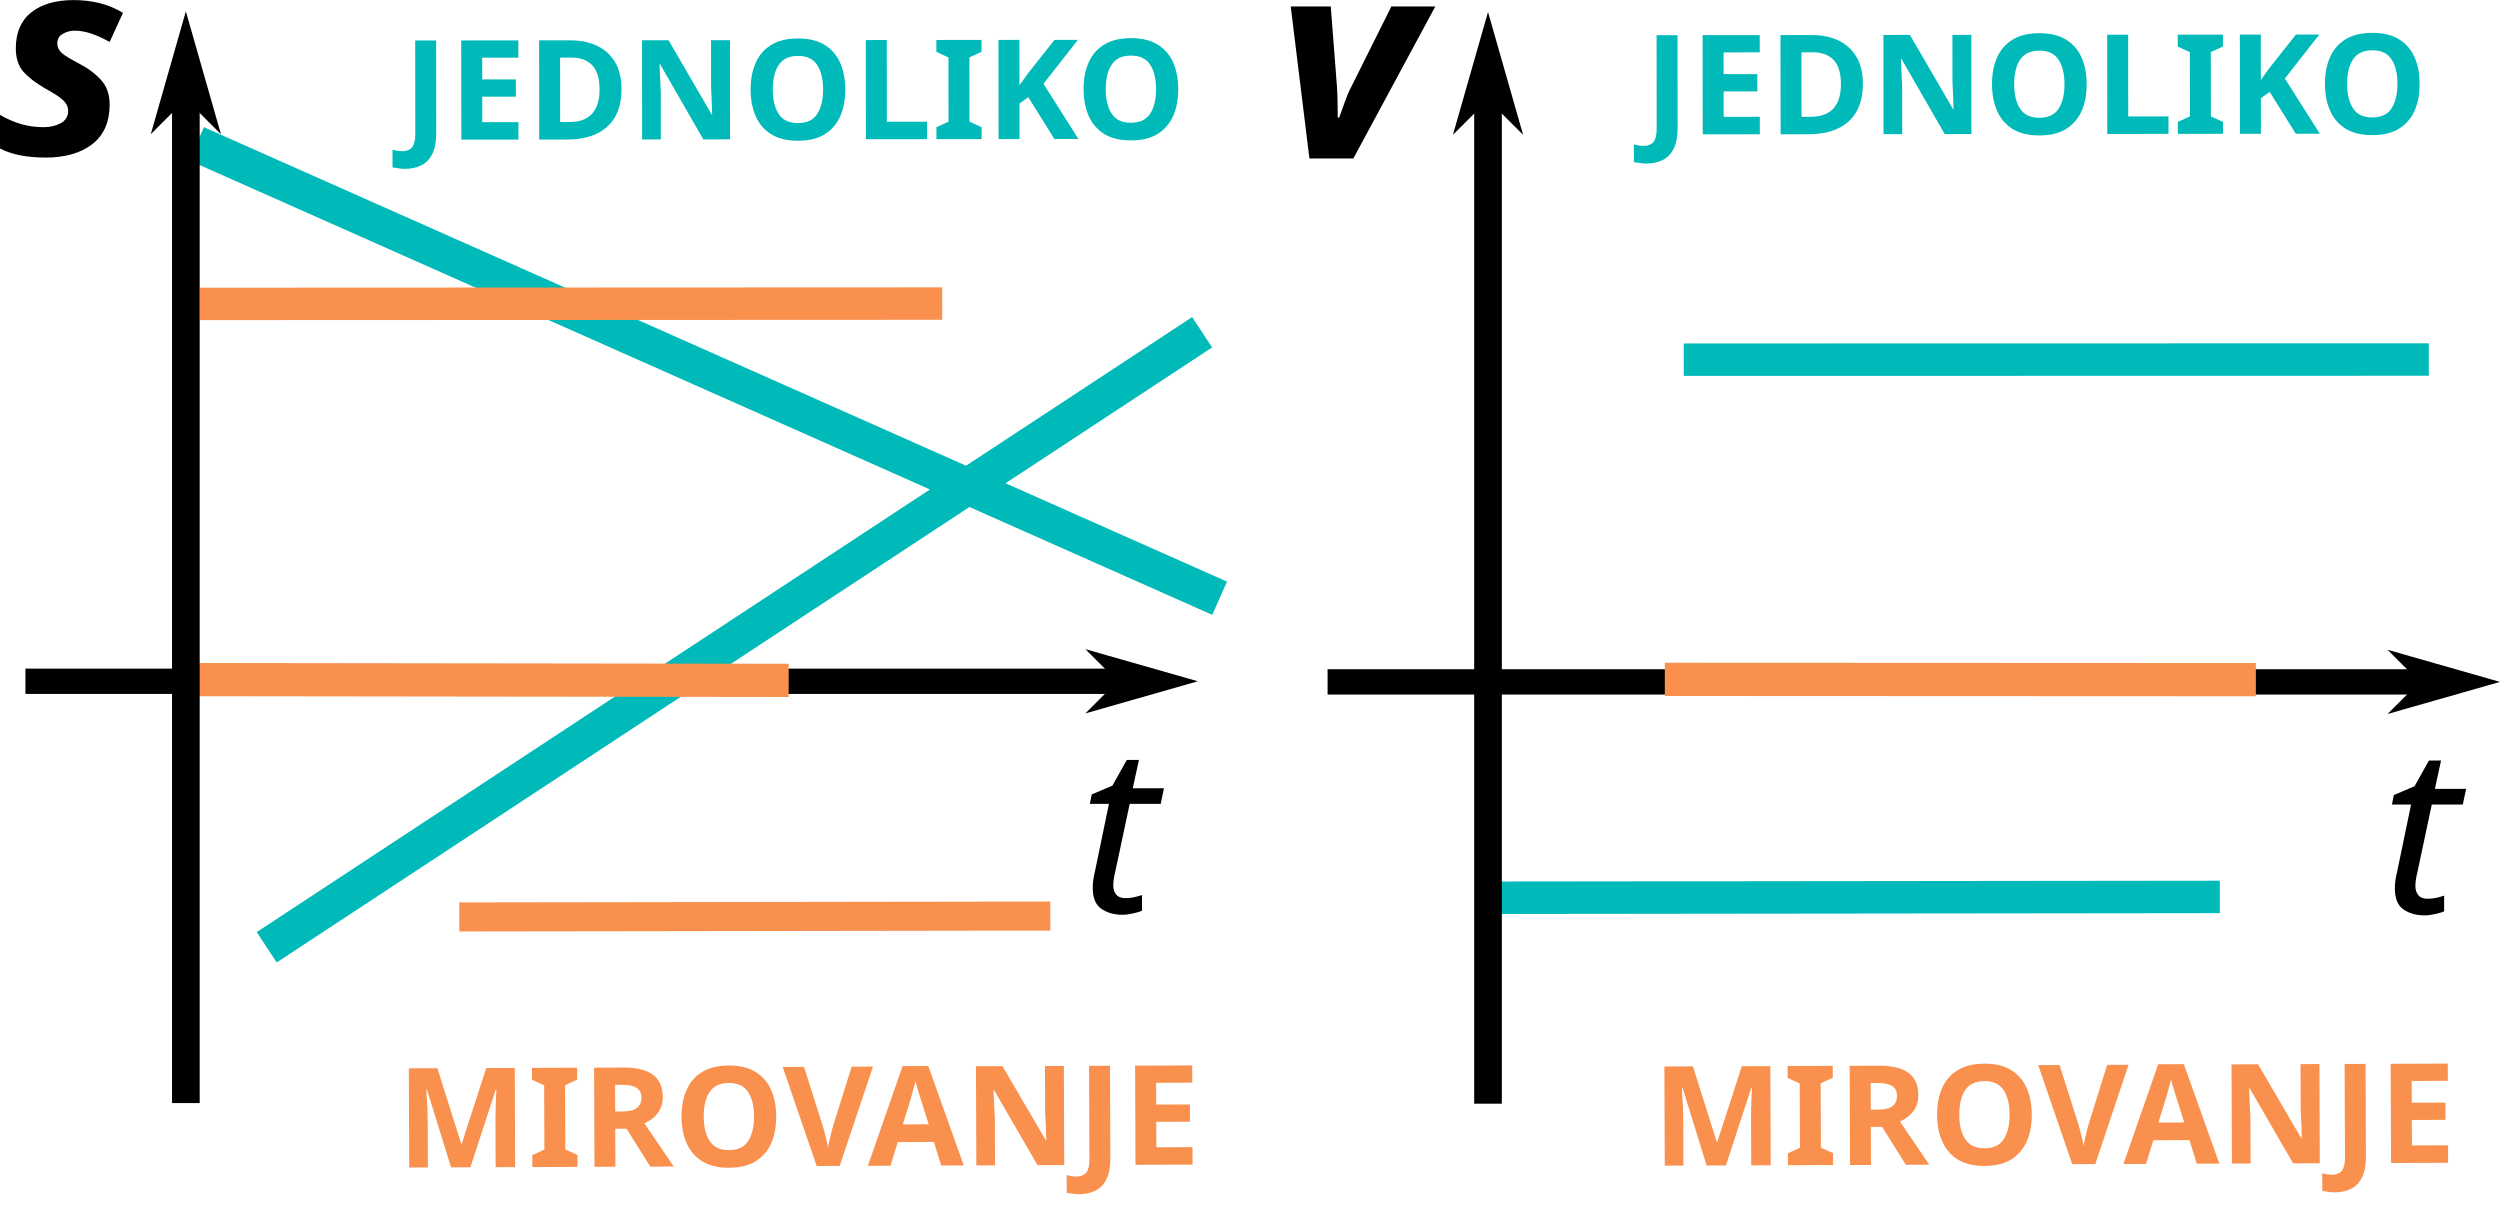
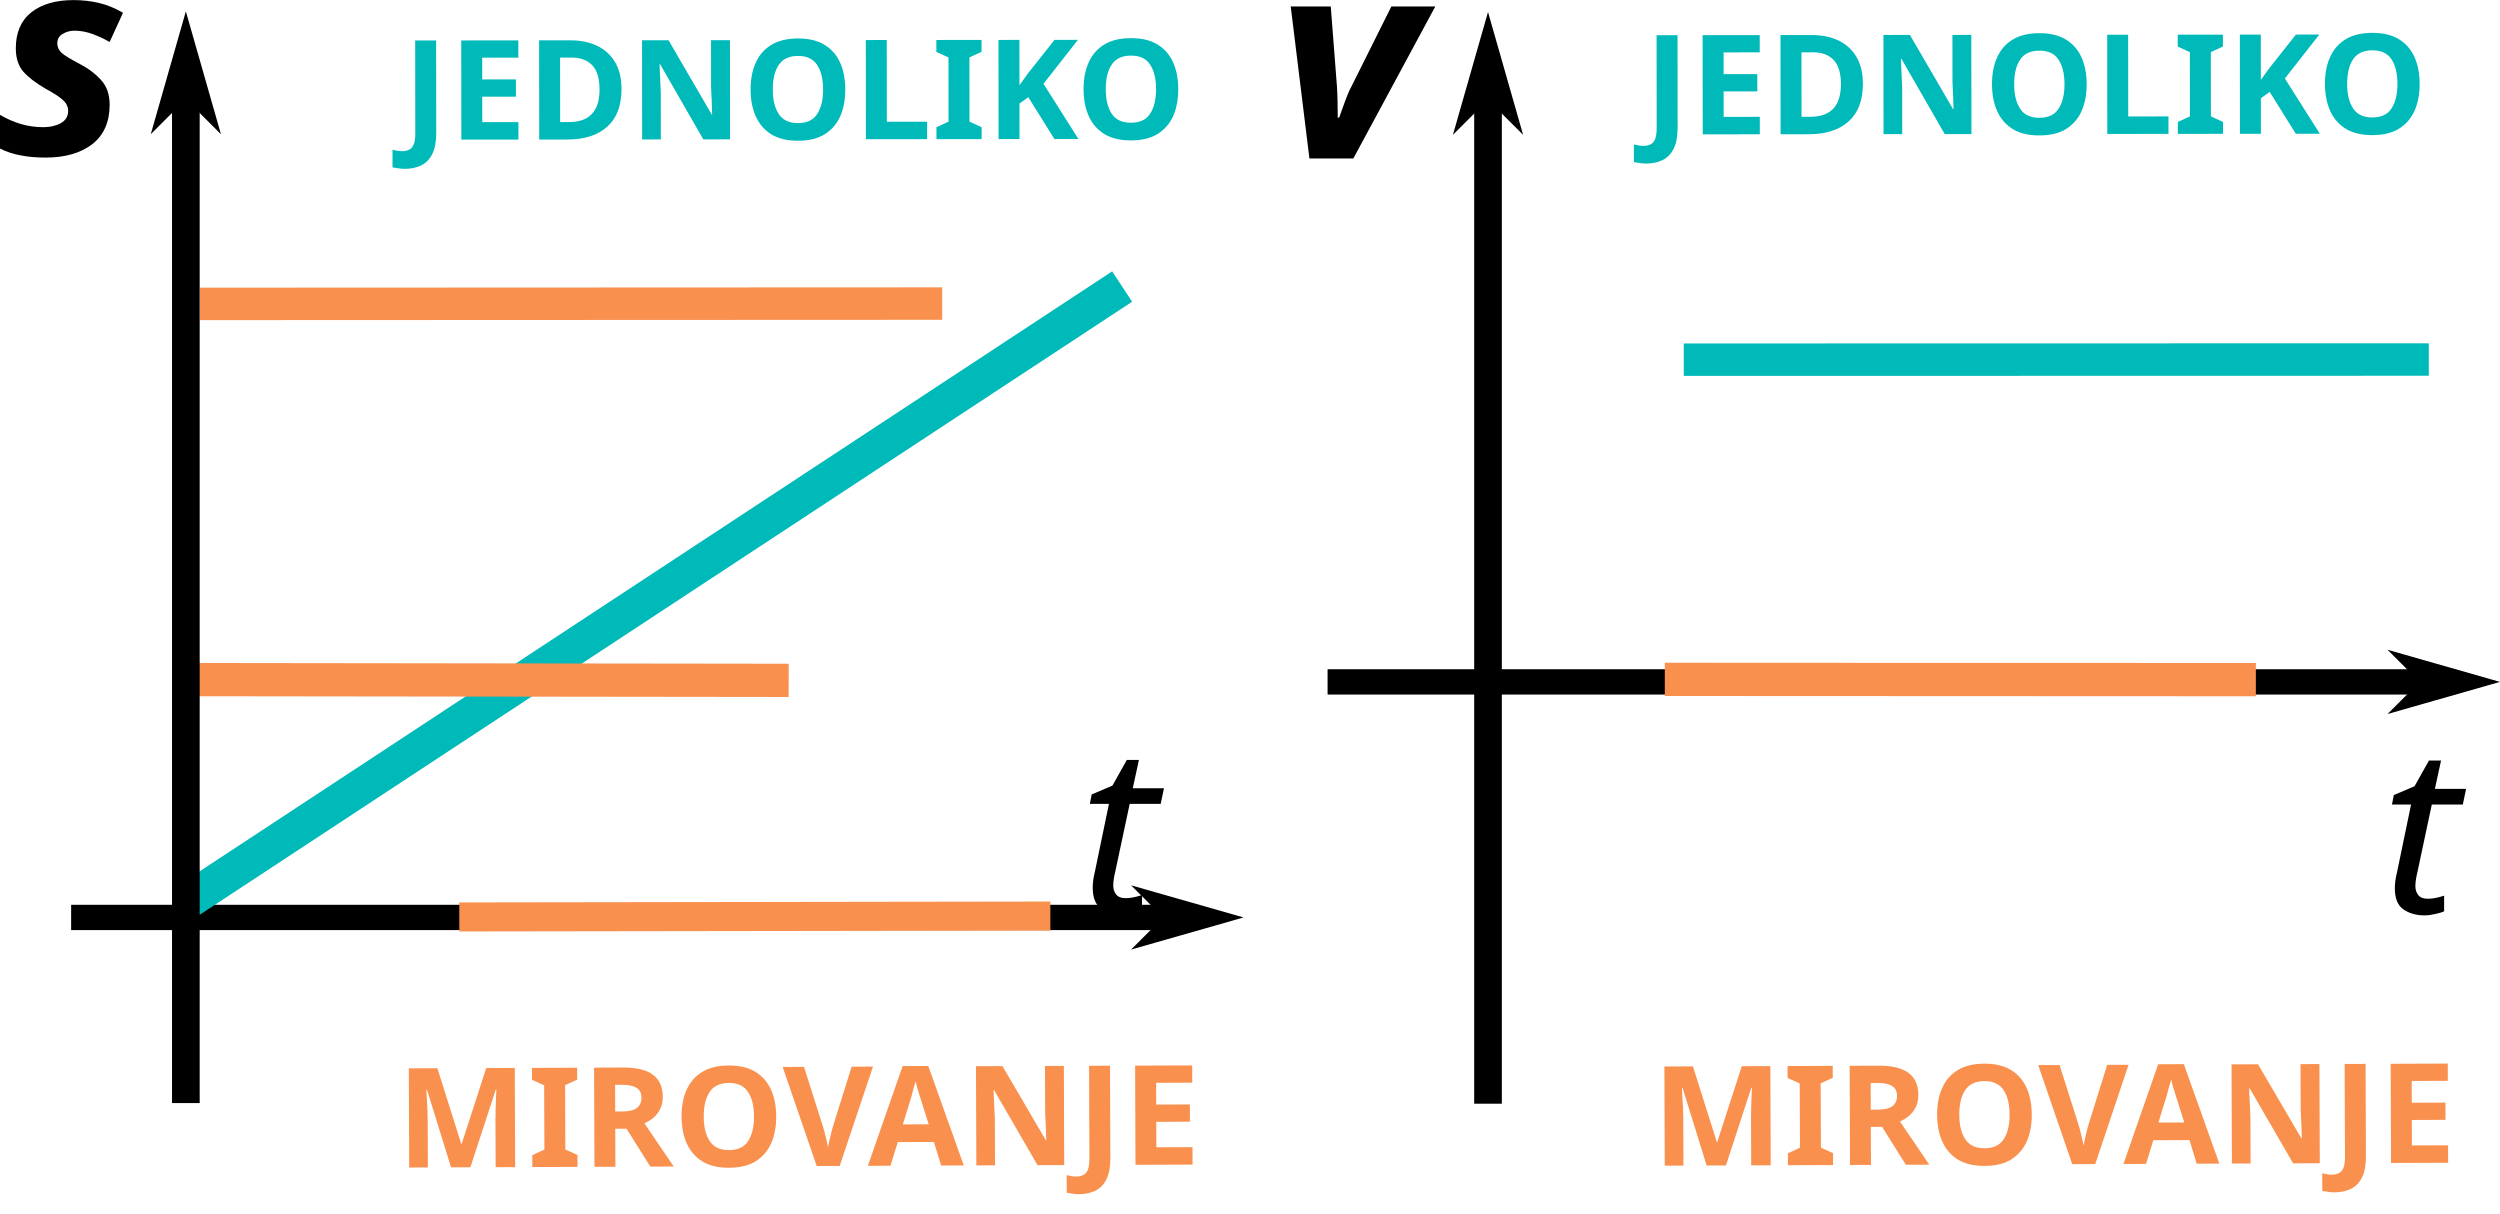
<svg xmlns="http://www.w3.org/2000/svg" width="190.232mm" height="92.34mm" viewBox="0 0 190.232 92.34" version="1.1" id="svg5">
  <defs id="defs2">
    <marker style="overflow:visible" id="marker19317" refX="0" refY="0" orient="auto">
      <path transform="matrix(-0.3,0,0,-0.3,0.69,0)" d="M 8.719,4.034 -2.207,0.016 8.719,-4.002 c -1.745,2.372 -1.735,5.617 -6e-7,8.035 z" style="fill:context-stroke;fill-rule:evenodd;stroke:context-stroke;stroke-width:0.625;stroke-linejoin:round" id="path19315" />
    </marker>
    <marker style="overflow:visible" id="marker19307" refX="0" refY="0" orient="auto">
      <path transform="matrix(-0.2,0,0,-0.2,-1.2,0)" style="fill:context-stroke;fill-rule:evenodd;stroke:context-stroke;stroke-width:1pt" d="M 0,0 5,-5 -12.5,0 5,5 Z" id="path19305" />
    </marker>
    <marker style="overflow:visible" id="marker19297" refX="0" refY="0" orient="auto">
      <path transform="matrix(-0.3,0,0,-0.3,0.69,0)" d="M 8.719,4.034 -2.207,0.016 8.719,-4.002 c -1.745,2.372 -1.735,5.617 -6e-7,8.035 z" style="fill:context-stroke;fill-rule:evenodd;stroke:context-stroke;stroke-width:0.625;stroke-linejoin:round" id="path19295" />
    </marker>
    <marker style="overflow:visible" id="Arrow2Send" refX="0" refY="0" orient="auto">
      <path transform="matrix(-0.3,0,0,-0.3,0.69,0)" d="M 8.719,4.034 -2.207,0.016 8.719,-4.002 c -1.745,2.372 -1.735,5.617 -6e-7,8.035 z" style="fill:context-stroke;fill-rule:evenodd;stroke:context-stroke;stroke-width:0.625;stroke-linejoin:round" id="path19005" />
    </marker>
    <marker style="overflow:visible" id="Arrow1Mend" refX="0" refY="0" orient="auto">
      <path transform="matrix(-0.4,0,0,-0.4,-4,0)" style="fill:context-stroke;fill-rule:evenodd;stroke:context-stroke;stroke-width:1pt" d="M 0,0 5,-5 -12.5,0 5,5 Z" id="path18981" />
    </marker>
    <marker style="overflow:visible" id="marker19233" refX="0" refY="0" orient="auto">
      <path transform="matrix(-0.2,0,0,-0.2,-1.2,0)" style="fill:context-stroke;fill-rule:evenodd;stroke:context-stroke;stroke-width:1pt" d="M 0,0 5,-5 -12.5,0 5,5 Z" id="path18987" />
    </marker>
    <marker style="overflow:visible" id="Arrow1Send" refX="0" refY="0" orient="auto">
      <path transform="matrix(-0.2,0,0,-0.2,-1.2,0)" style="fill:context-stroke;fill-rule:evenodd;stroke:context-stroke;stroke-width:1pt" d="M 0,0 5,-5 -12.5,0 5,5 Z" id="path954" />
    </marker>
    <marker style="overflow:visible" id="Arrow1Lend" refX="0" refY="0" orient="auto">
      <path transform="matrix(-0.8,0,0,-0.8,-10,0)" style="fill:context-stroke;fill-rule:evenodd;stroke:context-stroke;stroke-width:1pt" d="M 0,0 5,-5 -12.5,0 5,5 Z" id="path942" />
    </marker>
    <marker style="overflow:visible" id="Arrow1Lstart" refX="0" refY="0" orient="auto">
      <path transform="matrix(0.8,0,0,0.8,10,0)" style="fill:context-stroke;fill-rule:evenodd;stroke:context-stroke;stroke-width:1pt" d="M 0,0 5,-5 -12.5,0 5,5 Z" id="path939" />
    </marker>
    <marker style="overflow:visible" id="Arrow1Send-6" refX="0" refY="0" orient="auto">
      <path transform="matrix(-0.2,0,0,-0.2,-1.2,0)" style="fill:context-stroke;fill-rule:evenodd;stroke:context-stroke;stroke-width:1pt" d="M 0,0 5,-5 -12.5,0 5,5 Z" id="path954-4" />
    </marker>
    <marker style="overflow:visible" id="Arrow1Send-4" refX="0" refY="0" orient="auto">
      <path transform="matrix(-0.2,0,0,-0.2,-1.2,0)" style="fill:context-stroke;fill-rule:evenodd;stroke:context-stroke;stroke-width:1pt" d="M 0,0 5,-5 -12.5,0 5,5 Z" id="path954-9" />
    </marker>
    <marker style="overflow:visible" id="Arrow1Send-6-1" refX="0" refY="0" orient="auto">
      <path transform="matrix(-0.2,0,0,-0.2,-1.2,0)" style="fill:context-stroke;fill-rule:evenodd;stroke:context-stroke;stroke-width:1pt" d="M 0,0 5,-5 -12.5,0 5,5 Z" id="path954-4-0" />
    </marker>
    <marker style="overflow:visible" id="Arrow1Send-7" refX="0" refY="0" orient="auto">
      <path transform="matrix(-0.2,0,0,-0.2,-1.2,0)" style="fill:context-stroke;fill-rule:evenodd;stroke:context-stroke;stroke-width:1pt" d="M 0,0 5,-5 -12.5,0 5,5 Z" id="path954-6" />
    </marker>
    <marker style="overflow:visible" id="Arrow1Send-6-13" refX="0" refY="0" orient="auto">
      <path transform="matrix(-0.2,0,0,-0.2,-1.2,0)" style="fill:context-stroke;fill-rule:evenodd;stroke:context-stroke;stroke-width:1pt" d="M 0,0 5,-5 -12.5,0 5,5 Z" id="path954-4-2" />
    </marker>
    <marker style="overflow:visible" id="marker19317-1" refX="0" refY="0" orient="auto">
      <path transform="matrix(-0.3,0,0,-0.3,0.69,0)" d="M 8.719,4.034 -2.207,0.016 8.719,-4.002 c -1.745,2.372 -1.735,5.617 -6e-7,8.035 z" style="fill:context-stroke;fill-rule:evenodd;stroke:context-stroke;stroke-width:0.625;stroke-linejoin:round" id="path19315-5" />
    </marker>
    <marker style="overflow:visible" id="marker19297-9" refX="0" refY="0" orient="auto">
      <path transform="matrix(-0.3,0,0,-0.3,0.69,0)" d="M 8.719,4.034 -2.207,0.016 8.719,-4.002 c -1.745,2.372 -1.735,5.617 -6e-7,8.035 z" style="fill:context-stroke;fill-rule:evenodd;stroke:context-stroke;stroke-width:0.625;stroke-linejoin:round" id="path19295-9" />
    </marker>
    <marker style="overflow:visible" id="marker19297-9-0" refX="0" refY="0" orient="auto">
      <path transform="matrix(-0.3,0,0,-0.3,0.69,0)" d="M 8.719,4.034 -2.207,0.016 8.719,-4.002 c -1.745,2.372 -1.735,5.617 -6e-7,8.035 z" style="fill:context-stroke;fill-rule:evenodd;stroke:context-stroke;stroke-width:0.625;stroke-linejoin:round" id="path19295-9-2" />
    </marker>
    <marker style="overflow:visible" id="marker19297-9-0-3" refX="0" refY="0" orient="auto">
      <path transform="matrix(-0.3,0,0,-0.3,0.69,0)" d="M 8.719,4.034 -2.207,0.016 8.719,-4.002 c -1.745,2.372 -1.735,5.617 -6e-7,8.035 z" style="fill:context-stroke;fill-rule:evenodd;stroke:context-stroke;stroke-width:0.625;stroke-linejoin:round" id="path19295-9-2-8" />
    </marker>
    <marker style="overflow:visible" id="marker19297-9-0-3-4" refX="0" refY="0" orient="auto">
      <path transform="matrix(-0.3,0,0,-0.3,0.69,0)" d="M 8.719,4.034 -2.207,0.016 8.719,-4.002 c -1.745,2.372 -1.735,5.617 -6e-7,8.035 z" style="fill:context-stroke;fill-rule:evenodd;stroke:context-stroke;stroke-width:0.625;stroke-linejoin:round" id="path19295-9-2-8-0" />
    </marker>
    <marker style="overflow:visible" id="marker19297-9-9" refX="0" refY="0" orient="auto">
      <path transform="matrix(-0.3,0,0,-0.3,0.69,0)" d="M 8.719,4.034 -2.207,0.016 8.719,-4.002 c -1.745,2.372 -1.735,5.617 -6e-7,8.035 z" style="fill:context-stroke;fill-rule:evenodd;stroke:context-stroke;stroke-width:0.625;stroke-linejoin:round" id="path19295-9-6" />
    </marker>
    <marker style="overflow:visible" id="marker19297-9-0-3-4-5" refX="0" refY="0" orient="auto">
      <path transform="matrix(-0.3,0,0,-0.3,0.69,0)" d="M 8.719,4.034 -2.207,0.016 8.719,-4.002 c -1.745,2.372 -1.735,5.617 -6e-7,8.035 z" style="fill:context-stroke;fill-rule:evenodd;stroke:context-stroke;stroke-width:0.625;stroke-linejoin:round" id="path19295-9-2-8-0-4" />
    </marker>
    <marker style="overflow:visible" id="marker19297-9-9-4" refX="0" refY="0" orient="auto">
      <path transform="matrix(-0.3,0,0,-0.3,0.69,0)" d="M 8.719,4.034 -2.207,0.016 8.719,-4.002 c -1.745,2.372 -1.735,5.617 -6e-7,8.035 z" style="fill:context-stroke;fill-rule:evenodd;stroke:context-stroke;stroke-width:0.625;stroke-linejoin:round" id="path19295-9-6-1" />
    </marker>
    <marker style="overflow:visible" id="marker19297-2" refX="0" refY="0" orient="auto">
      <path transform="matrix(-0.3,0,0,-0.3,0.69,0)" d="M 8.719,4.034 -2.207,0.016 8.719,-4.002 c -1.745,2.372 -1.735,5.617 -6e-7,8.035 z" style="fill:context-stroke;fill-rule:evenodd;stroke:context-stroke;stroke-width:0.625;stroke-linejoin:round" id="path19295-8" />
    </marker>
    <marker style="overflow:visible" id="marker19317-8" refX="0" refY="0" orient="auto">
      <path transform="matrix(-0.3,0,0,-0.3,0.69,0)" d="M 8.719,4.034 -2.207,0.016 8.719,-4.002 c -1.745,2.372 -1.735,5.617 -6e-7,8.035 z" style="fill:context-stroke;fill-rule:evenodd;stroke:context-stroke;stroke-width:0.625;stroke-linejoin:round" id="path19315-6" />
    </marker>
    <marker style="overflow:visible" id="marker19297-8" refX="0" refY="0" orient="auto">
      <path transform="matrix(-0.3,0,0,-0.3,0.69,0)" d="M 8.719,4.034 -2.207,0.016 8.719,-4.002 c -1.745,2.372 -1.735,5.617 -6e-7,8.035 z" style="fill:context-stroke;fill-rule:evenodd;stroke:context-stroke;stroke-width:0.625;stroke-linejoin:round" id="path19295-6" />
    </marker>
  </defs>
  <g id="layer1" transform="translate(-15.01166,-16.16589)">
-     <path style="fill:none;stroke:#00b9b9;stroke-width:2.765;stroke-linecap:butt;stroke-linejoin:miter;stroke-miterlimit:4;stroke-dasharray:none;stroke-opacity:1" d="M 35.308,88.246 106.485,41.448" id="path22732-4" />
-     <path style="fill:none;stroke:#00b9b9;stroke-width:2.765;stroke-linecap:butt;stroke-linejoin:miter;stroke-miterlimit:4;stroke-dasharray:none;stroke-opacity:1" d="M 29.966,27.109 107.816,61.687" id="path22732-4-43" />
+     <path style="fill:none;stroke:#000000;stroke-width:1.926;stroke-linecap:butt;stroke-linejoin:miter;stroke-miterlimit:4;stroke-dasharray:none;stroke-opacity:1;marker-end:url(#Arrow1Send)" d="M 20.425,85.977 H 106.198" id="path857" />
+     <path style="fill:none;stroke:#00b9b9;stroke-width:2.765;stroke-linecap:butt;stroke-linejoin:miter;stroke-miterlimit:4;stroke-dasharray:none;stroke-opacity:1" d="M 29.221,84.768 100.398,37.97" id="path22732-4" />
    <path style="fill:none;stroke:#00b9b9;stroke-width:2.468;stroke-linecap:butt;stroke-linejoin:miter;stroke-miterlimit:4;stroke-dasharray:none;stroke-opacity:1" d="m 143.134,43.535 56.692,-0.011" id="path22732-4-4" />
-     <path style="fill:none;stroke:#00b9b9;stroke-width:2.47;stroke-linecap:butt;stroke-linejoin:miter;stroke-miterlimit:4;stroke-dasharray:none;stroke-opacity:1" d="m 127.445,84.48 56.477,-0.065" id="path22732-4-4-7" />
    <path style="fill:none;stroke:#f9904e;stroke-width:2.47;stroke-linecap:butt;stroke-linejoin:miter;stroke-miterlimit:4;stroke-dasharray:none;stroke-opacity:1" d="M 30.23,39.291 86.707,39.266" id="path22732-4-4-7-0" />
    <path style="fill:none;stroke:#f9904e;stroke-width:2.211;stroke-linecap:butt;stroke-linejoin:miter;stroke-miterlimit:4;stroke-dasharray:none;stroke-opacity:1" d="m 49.961,85.939 44.975,-0.068" id="path22732-4-4-7-0-8" />
    <text xml:space="preserve" style="font-style:normal;font-weight:normal;font-size:10.583px;line-height:1.25;font-family:sans-serif;letter-spacing:0px;word-spacing:0px;fill:#000000;fill-opacity:1;stroke:none;stroke-width:0.265" x="112.164" y="28.223" id="text5275-4-2">
      <tspan id="tspan5273-0-2" style="font-style:italic;font-variant:normal;font-weight:bold;font-stretch:normal;font-size:21.167px;font-family:sans-serif;-inkscape-font-specification:'sans-serif, Bold Italic';font-variant-ligatures:normal;font-variant-caps:normal;font-variant-numeric:normal;font-variant-east-asian:normal;stroke-width:0.265" x="112.164" y="28.223">v</tspan>
    </text>
    <path style="fill:none;stroke:#000000;stroke-width:1.926;stroke-linecap:butt;stroke-linejoin:miter;stroke-miterlimit:4;stroke-dasharray:none;stroke-opacity:1;marker-end:url(#Arrow1Send-7)" d="m 116.031,68.053 h 85.773" id="path857-1" />
    <path style="fill:none;stroke:#f9904e;stroke-width:2.53;stroke-linecap:butt;stroke-linejoin:miter;stroke-miterlimit:4;stroke-dasharray:none;stroke-opacity:1" d="m 141.691,67.861 44.976,0.021" id="path22732-4-4-7-0-8-5" />
    <path style="fill:none;stroke:#000000;stroke-width:2.104;stroke-linecap:butt;stroke-linejoin:miter;stroke-miterlimit:4;stroke-dasharray:none;stroke-opacity:1;marker-end:url(#Arrow1Send-6-13)" d="M 128.239,100.149 V 20.835" id="path857-6-4" />
    <text xml:space="preserve" style="font-style:normal;font-weight:normal;font-size:10.583px;line-height:1.25;font-family:sans-serif;letter-spacing:0px;word-spacing:0px;fill:#000000;fill-opacity:1;stroke:none;stroke-width:0.265" x="196.244" y="85.648" id="text5275-0">
      <tspan id="tspan5273-7" style="font-style:italic;font-variant:normal;font-weight:normal;font-stretch:normal;font-size:17.639px;font-family:sans-serif;-inkscape-font-specification:'sans-serif, Italic';font-variant-ligatures:normal;font-variant-caps:normal;font-variant-numeric:normal;font-variant-east-asian:normal;stroke-width:0.265" x="196.244" y="85.648">t</tspan>
    </text>
    <text xml:space="preserve" style="font-style:normal;font-weight:normal;font-size:10.583px;line-height:1.25;font-family:sans-serif;letter-spacing:0px;word-spacing:0px;fill:#00b9b9;fill-opacity:1;stroke:none;stroke-width:0.265;stroke-opacity:1" x="140.092" y="26.533" id="text21167-70" transform="rotate(-0.0568034)">
      <tspan id="tspan21165-4" style="font-style:normal;font-variant:normal;font-weight:bold;font-stretch:normal;font-size:10.583px;font-family:sans-serif;-inkscape-font-specification:'sans-serif, Bold';font-variant-ligatures:normal;font-variant-caps:normal;font-variant-numeric:normal;font-variant-east-asian:normal;fill:#00b9b9;fill-opacity:1;stroke:none;stroke-width:0.265;stroke-opacity:1" x="140.092" y="26.533">JEDNOLIKO</tspan>
    </text>
    <text xml:space="preserve" style="font-style:normal;font-weight:normal;font-size:10.583px;line-height:1.25;font-family:sans-serif;letter-spacing:0px;word-spacing:0px;fill:#00b9b9;fill-opacity:1;stroke:none;stroke-width:0.265;stroke-opacity:1" x="45.633" y="26.842" id="text21167-70-5" transform="rotate(-0.0568034)">
      <tspan id="tspan21165-4-0" style="font-style:normal;font-variant:normal;font-weight:bold;font-stretch:normal;font-size:10.583px;font-family:sans-serif;-inkscape-font-specification:'sans-serif, Bold';font-variant-ligatures:normal;font-variant-caps:normal;font-variant-numeric:normal;font-variant-east-asian:normal;fill:#00b9b9;fill-opacity:1;stroke:none;stroke-width:0.265;stroke-opacity:1" x="45.633" y="26.842">JEDNOLIKO</tspan>
    </text>
    <text xml:space="preserve" style="font-style:normal;font-weight:normal;font-size:10.583px;line-height:1.25;font-family:sans-serif;letter-spacing:0px;word-spacing:0px;fill:#f9904e;fill-opacity:1;stroke:none;stroke-width:0.265" x="140.345" y="105.393" id="text21167-7-8" transform="rotate(-0.2128623)">
      <tspan id="tspan21165-2-0" style="font-style:normal;font-variant:normal;font-weight:bold;font-stretch:normal;font-size:10.583px;font-family:sans-serif;-inkscape-font-specification:'sans-serif, Bold';font-variant-ligatures:normal;font-variant-caps:normal;font-variant-numeric:normal;font-variant-east-asian:normal;fill:#f9904e;fill-opacity:1;stroke-width:0.265" x="140.345" y="105.393">MIROVANJE</tspan>
    </text>
    <text xml:space="preserve" style="font-style:normal;font-weight:normal;font-size:10.583px;line-height:1.25;font-family:sans-serif;letter-spacing:0px;word-spacing:0px;fill:#f9904e;fill-opacity:1;stroke:none;stroke-width:0.265" x="44.803" y="105.178" id="text21167-7-8-0" transform="rotate(-0.2128623)">
      <tspan id="tspan21165-2-0-8" style="font-style:normal;font-variant:normal;font-weight:bold;font-stretch:normal;font-size:10.583px;font-family:sans-serif;-inkscape-font-specification:'sans-serif, Bold';font-variant-ligatures:normal;font-variant-caps:normal;font-variant-numeric:normal;font-variant-east-asian:normal;fill:#f9904e;fill-opacity:1;stroke-width:0.265" x="44.803" y="105.178">MIROVANJE</tspan>
    </text>
-     <path style="fill:none;stroke:#000000;stroke-width:1.926;stroke-linecap:butt;stroke-linejoin:miter;stroke-miterlimit:4;stroke-dasharray:none;stroke-opacity:1;marker-end:url(#Arrow1Send)" d="M 16.947,68.006 H 102.72" id="path857" />
    <path style="fill:none;stroke:#f9904e;stroke-width:2.53;stroke-linecap:butt;stroke-linejoin:miter;stroke-miterlimit:4;stroke-dasharray:none;stroke-opacity:1" d="m 30.048,67.879 44.976,0.058" id="path22732-4-4-7-0-8-5-8" />
    <path style="fill:none;stroke:#000000;stroke-width:2.104;stroke-linecap:butt;stroke-linejoin:miter;stroke-miterlimit:4;stroke-dasharray:none;stroke-opacity:1;marker-end:url(#Arrow1Send-6)" d="M 29.154,100.102 V 20.788" id="path857-6" />
    <text xml:space="preserve" style="font-style:normal;font-weight:normal;font-size:10.583px;line-height:1.25;font-family:sans-serif;letter-spacing:0px;word-spacing:0px;fill:#000000;fill-opacity:1;stroke:none;stroke-width:0.265" x="97.16" y="85.601" id="text5275">
      <tspan id="tspan5273" style="font-style:italic;font-variant:normal;font-weight:normal;font-stretch:normal;font-size:17.639px;font-family:sans-serif;-inkscape-font-specification:'sans-serif, Italic';font-variant-ligatures:normal;font-variant-caps:normal;font-variant-numeric:normal;font-variant-east-asian:normal;stroke-width:0.265" x="97.16" y="85.601">t</tspan>
    </text>
    <text xml:space="preserve" style="font-style:normal;font-weight:normal;font-size:10.583px;line-height:1.25;font-family:sans-serif;letter-spacing:0px;word-spacing:0px;fill:#000000;fill-opacity:1;stroke:none;stroke-width:0.265" x="14.779" y="27.935" id="text5275-4">
      <tspan id="tspan5273-0" style="font-style:italic;font-variant:normal;font-weight:bold;font-stretch:normal;font-size:21.167px;font-family:sans-serif;-inkscape-font-specification:'sans-serif, Bold Italic';font-variant-ligatures:normal;font-variant-caps:normal;font-variant-numeric:normal;font-variant-east-asian:normal;stroke-width:0.265" x="14.779" y="27.935">s</tspan>
    </text>
  </g>
</svg>
